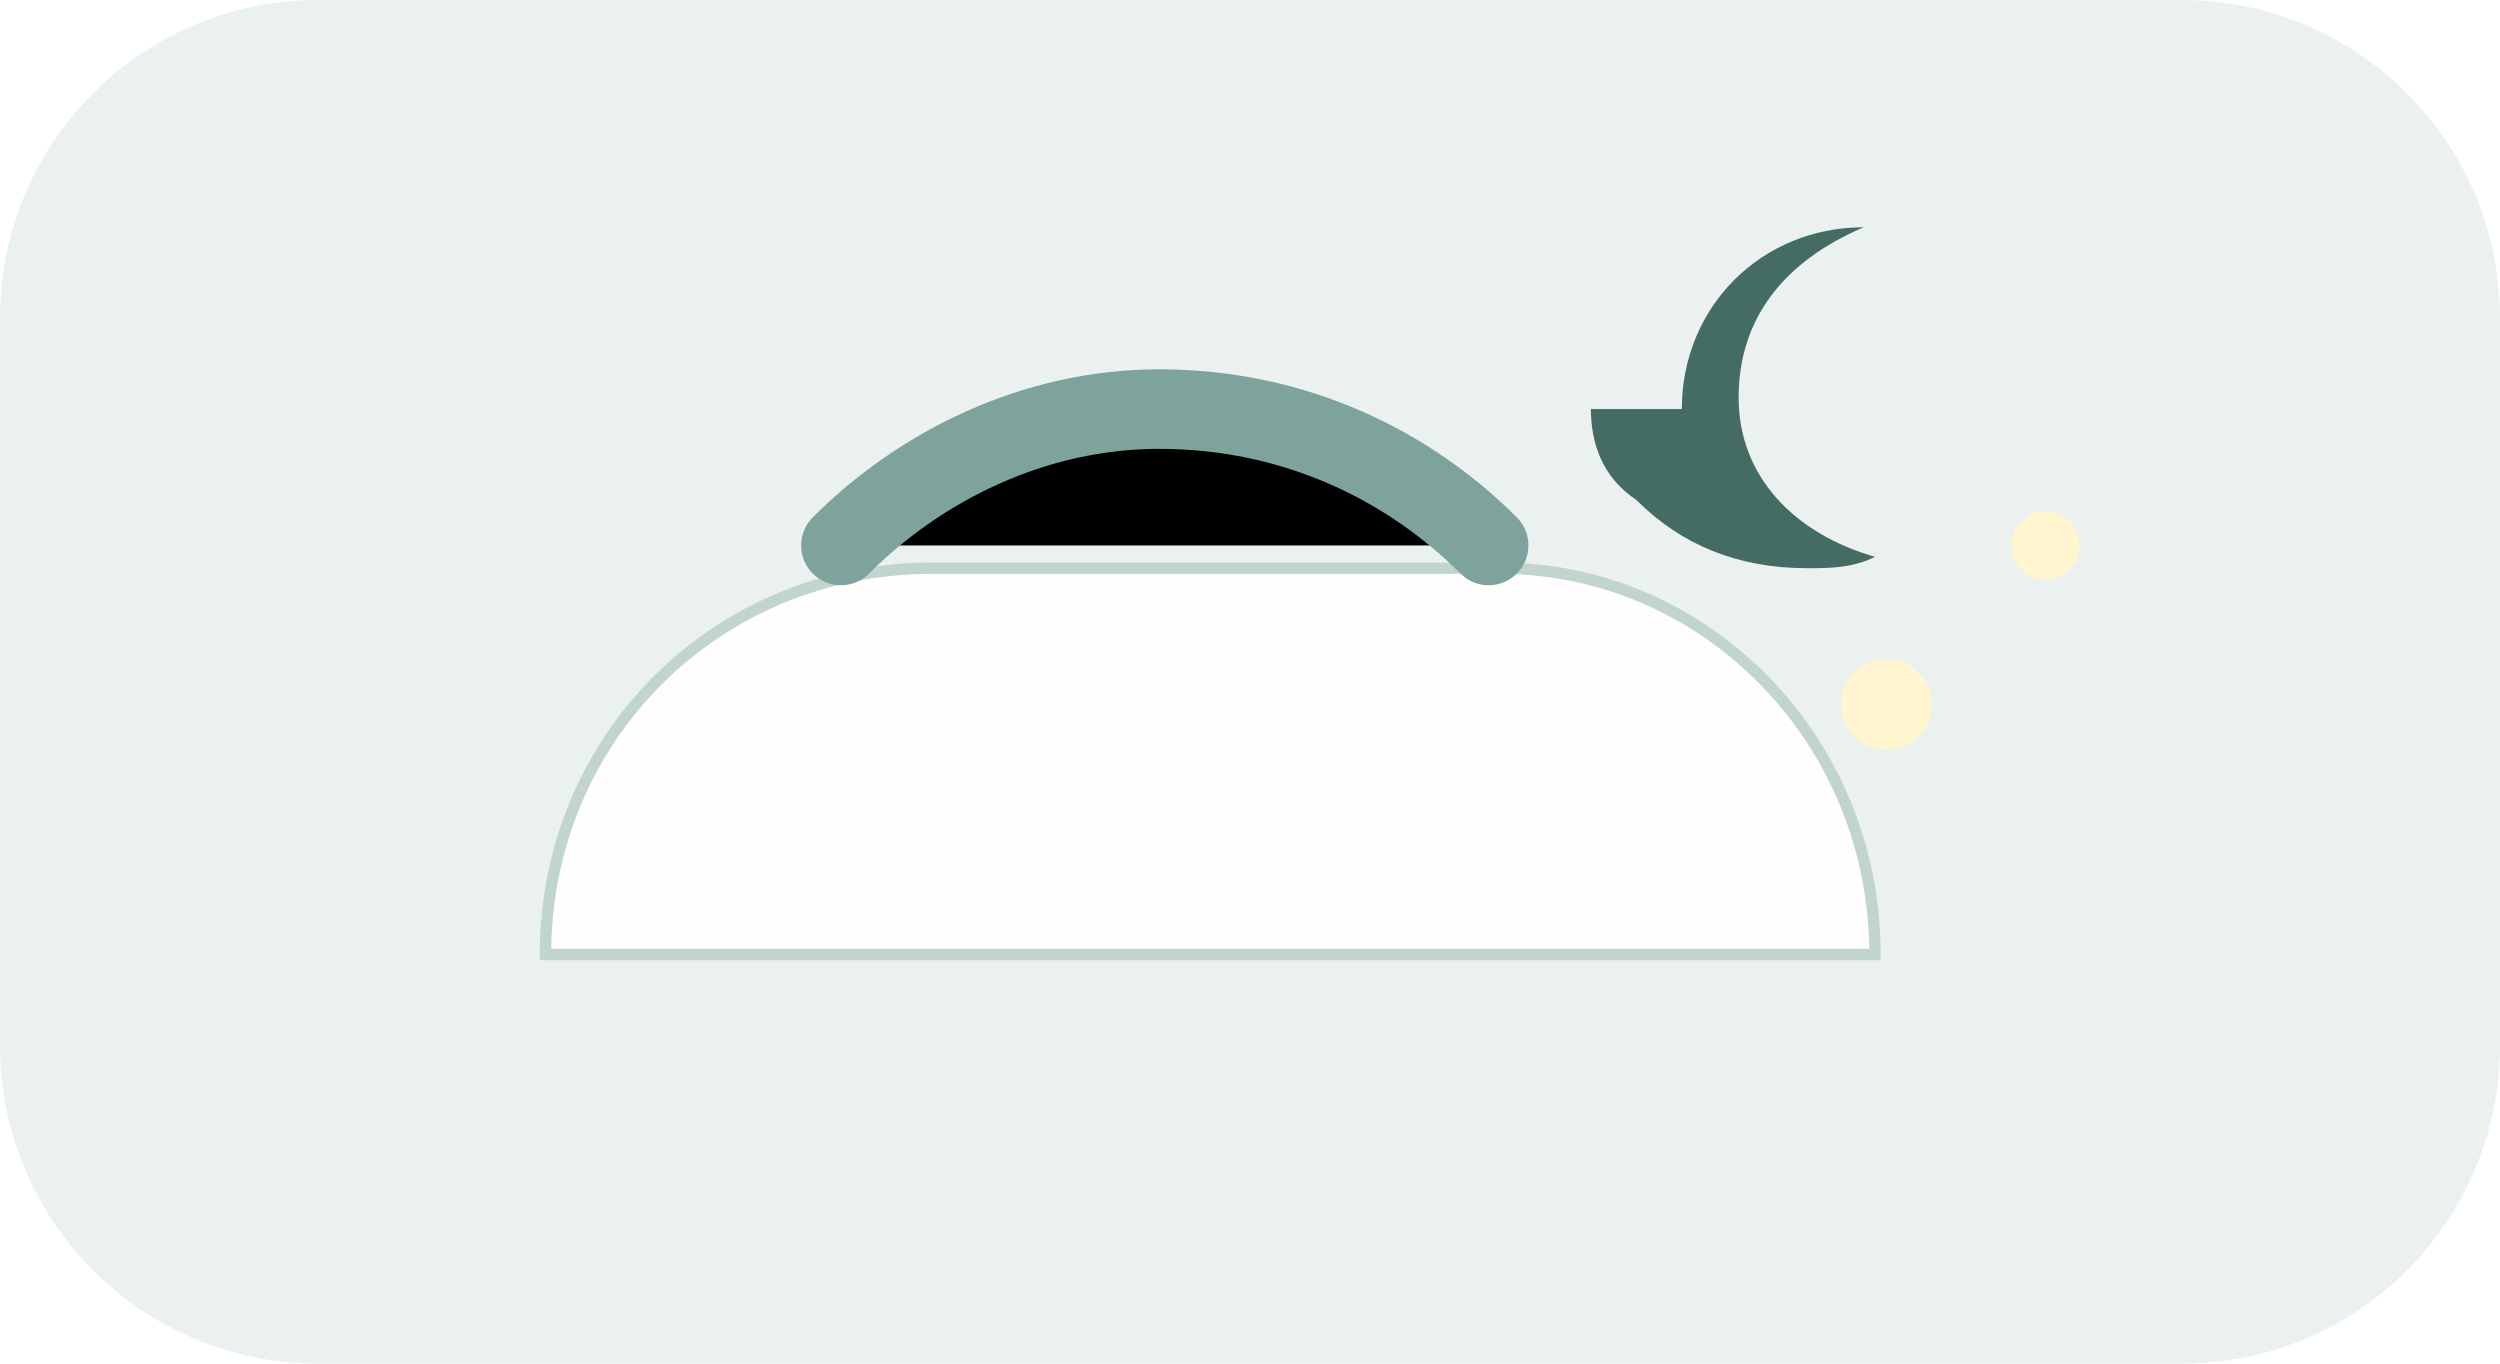
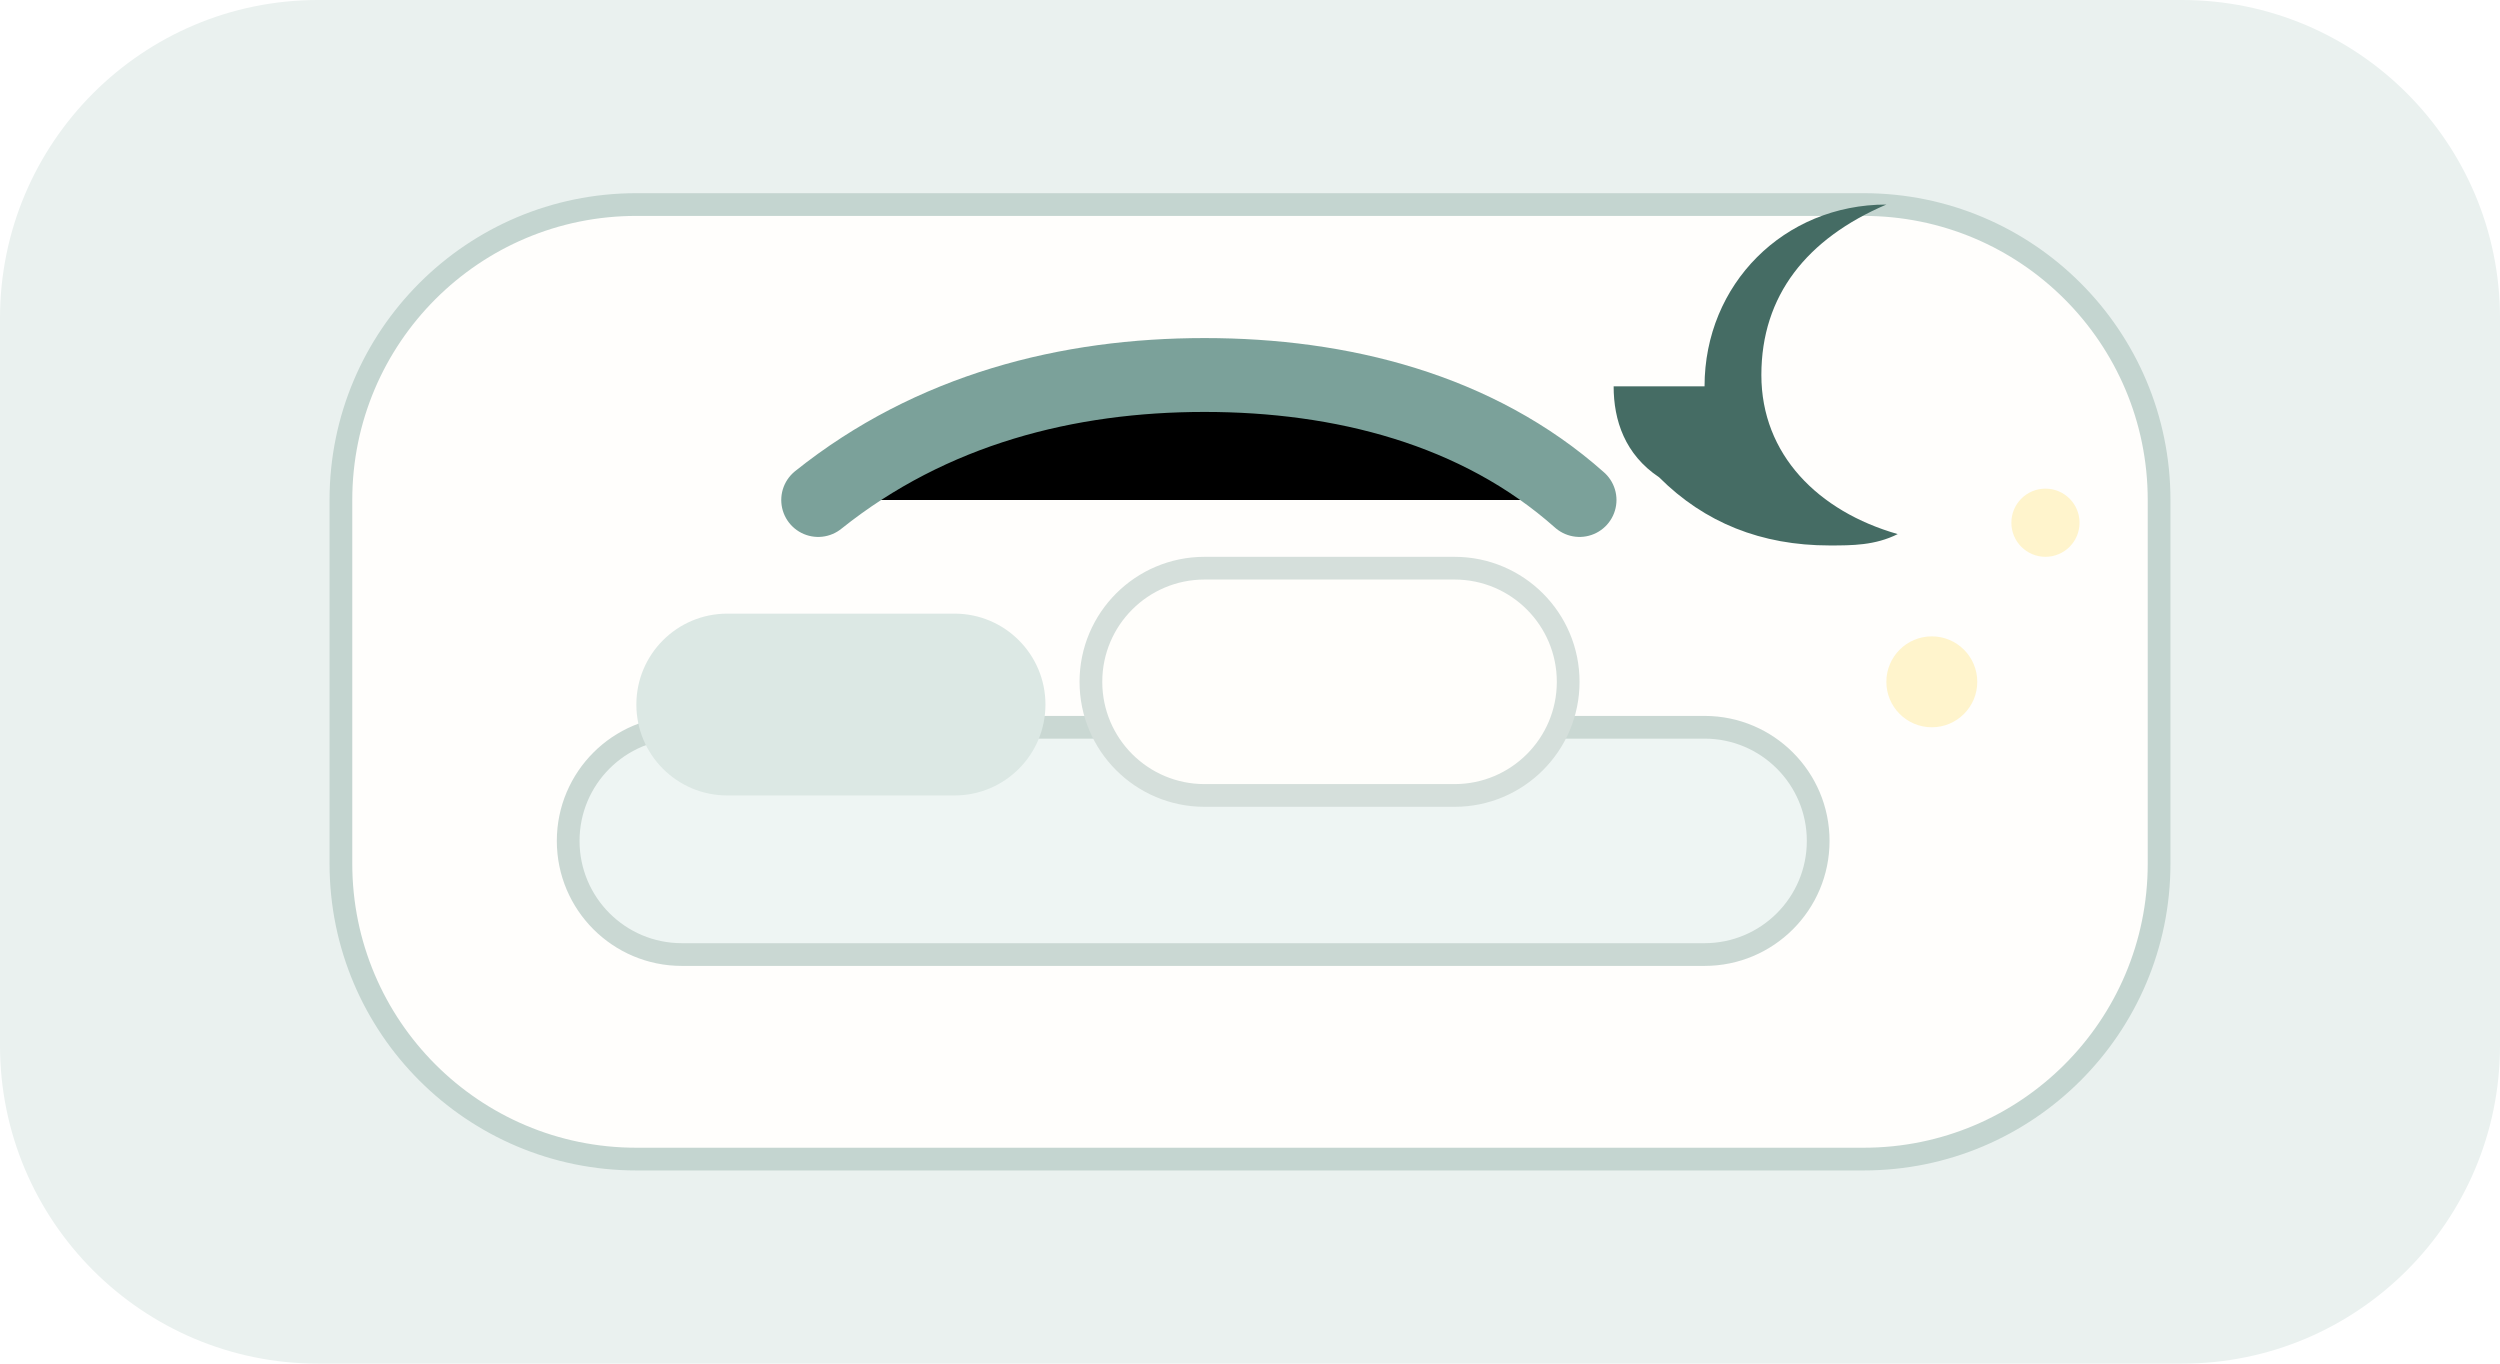
<svg xmlns="http://www.w3.org/2000/svg" viewBox="0 0 220 120">
  <rect width="220" height="120" rx="28" fill="#eaf1ef" />
-   <path d="M48 84c0-19 15-34 34-34h50c18 0 33 15 33 34H48z" fill="#fffefc" stroke="#c2d4cf" />
-   <path d="M74 48c7-7 17-12 28-12 12 0 22 5 29 12" stroke="#7da39c" stroke-width="7" stroke-linecap="round" />
-   <path d="M148 36c0-9 7-16 16-16-7 3-11 8-11 15 0 7 5 12 12 14-2 1-4 1-6 1-6 0-11-2-15-6-3-2-4-5-4-8z" fill="#456c64" />
-   <circle cx="166" cy="62" r="4" fill="#fff5cf" />
-   <circle cx="180" cy="48" r="3" fill="#fff5cf" />
+   <rect x="30" y="18" width="160" height="84" rx="26" fill="#fffefc" stroke="#c4d5d0" stroke-width="2" />
+   <rect x="50" y="64" width="110" height="20" rx="10" fill="#eef5f3" stroke="#cad8d3" stroke-width="2" />
+   <rect x="56" y="54" width="36" height="16" rx="8" fill="#dce8e4" />
+   <rect x="96" y="50" width="42" height="20" rx="10" fill="#fffefb" stroke="#d5dfdb" stroke-width="2" />
+   <path d="M72 44c10-8 22-11 34-11 12 0 24 3 33 11" stroke="#7ba19a" stroke-width="6.5" stroke-linecap="round" />
+   <path d="M150 34c0-9 7-16 16-16-7 3-11 8-11 15 0 7 5 12 12 14-2 1-4 1-6 1-6 0-11-2-15-6-3-2-4-5-4-8z" fill="#456c64" />
+   <circle cx="170" cy="60" r="4" fill="#fff4cc" />
+   <circle cx="180" cy="46" r="3" fill="#fff4cc" />
</svg>
